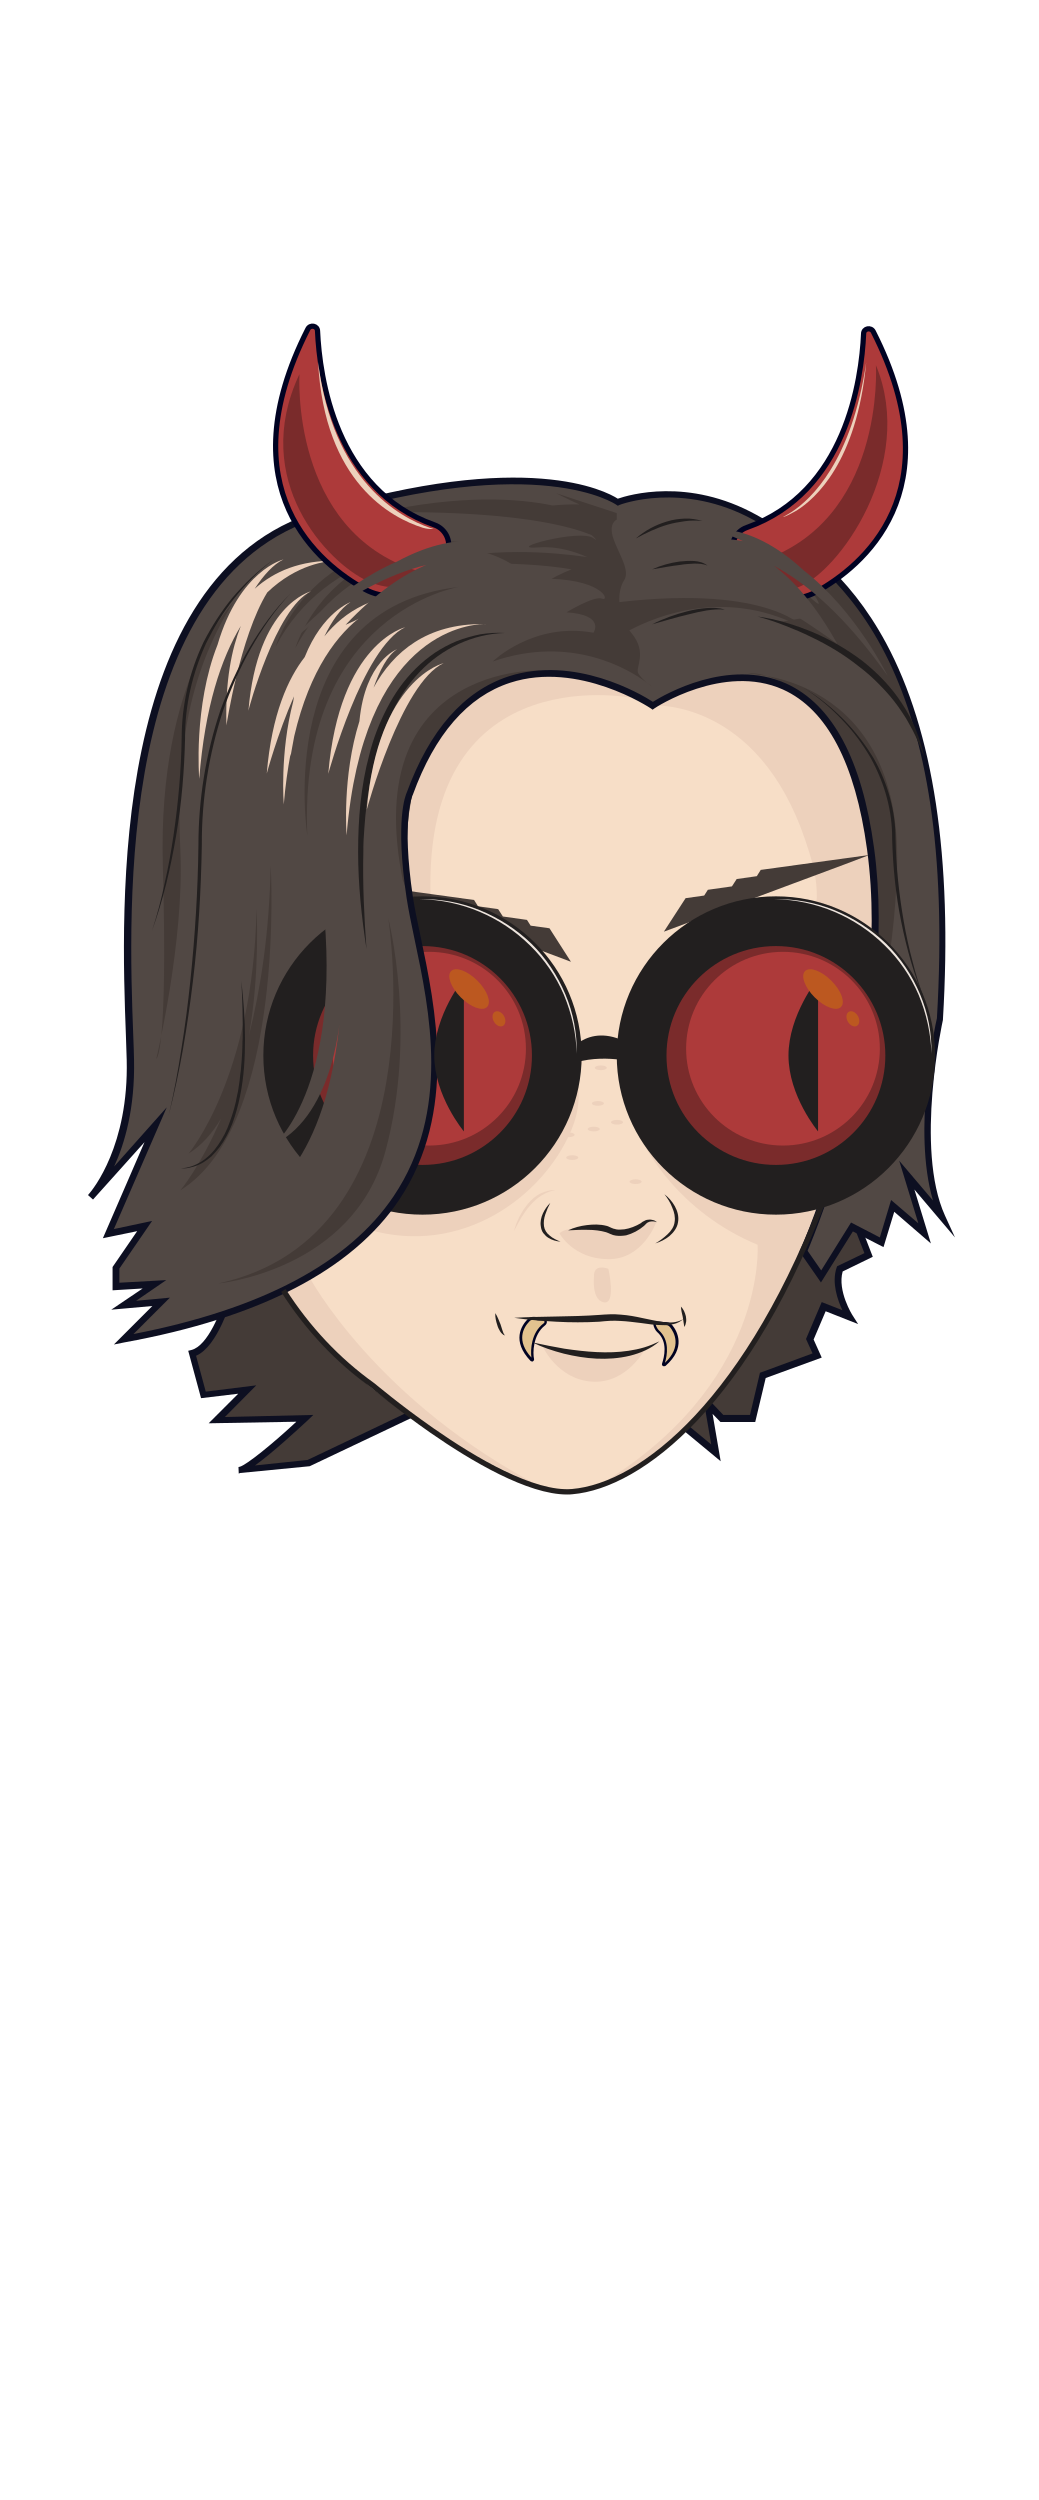
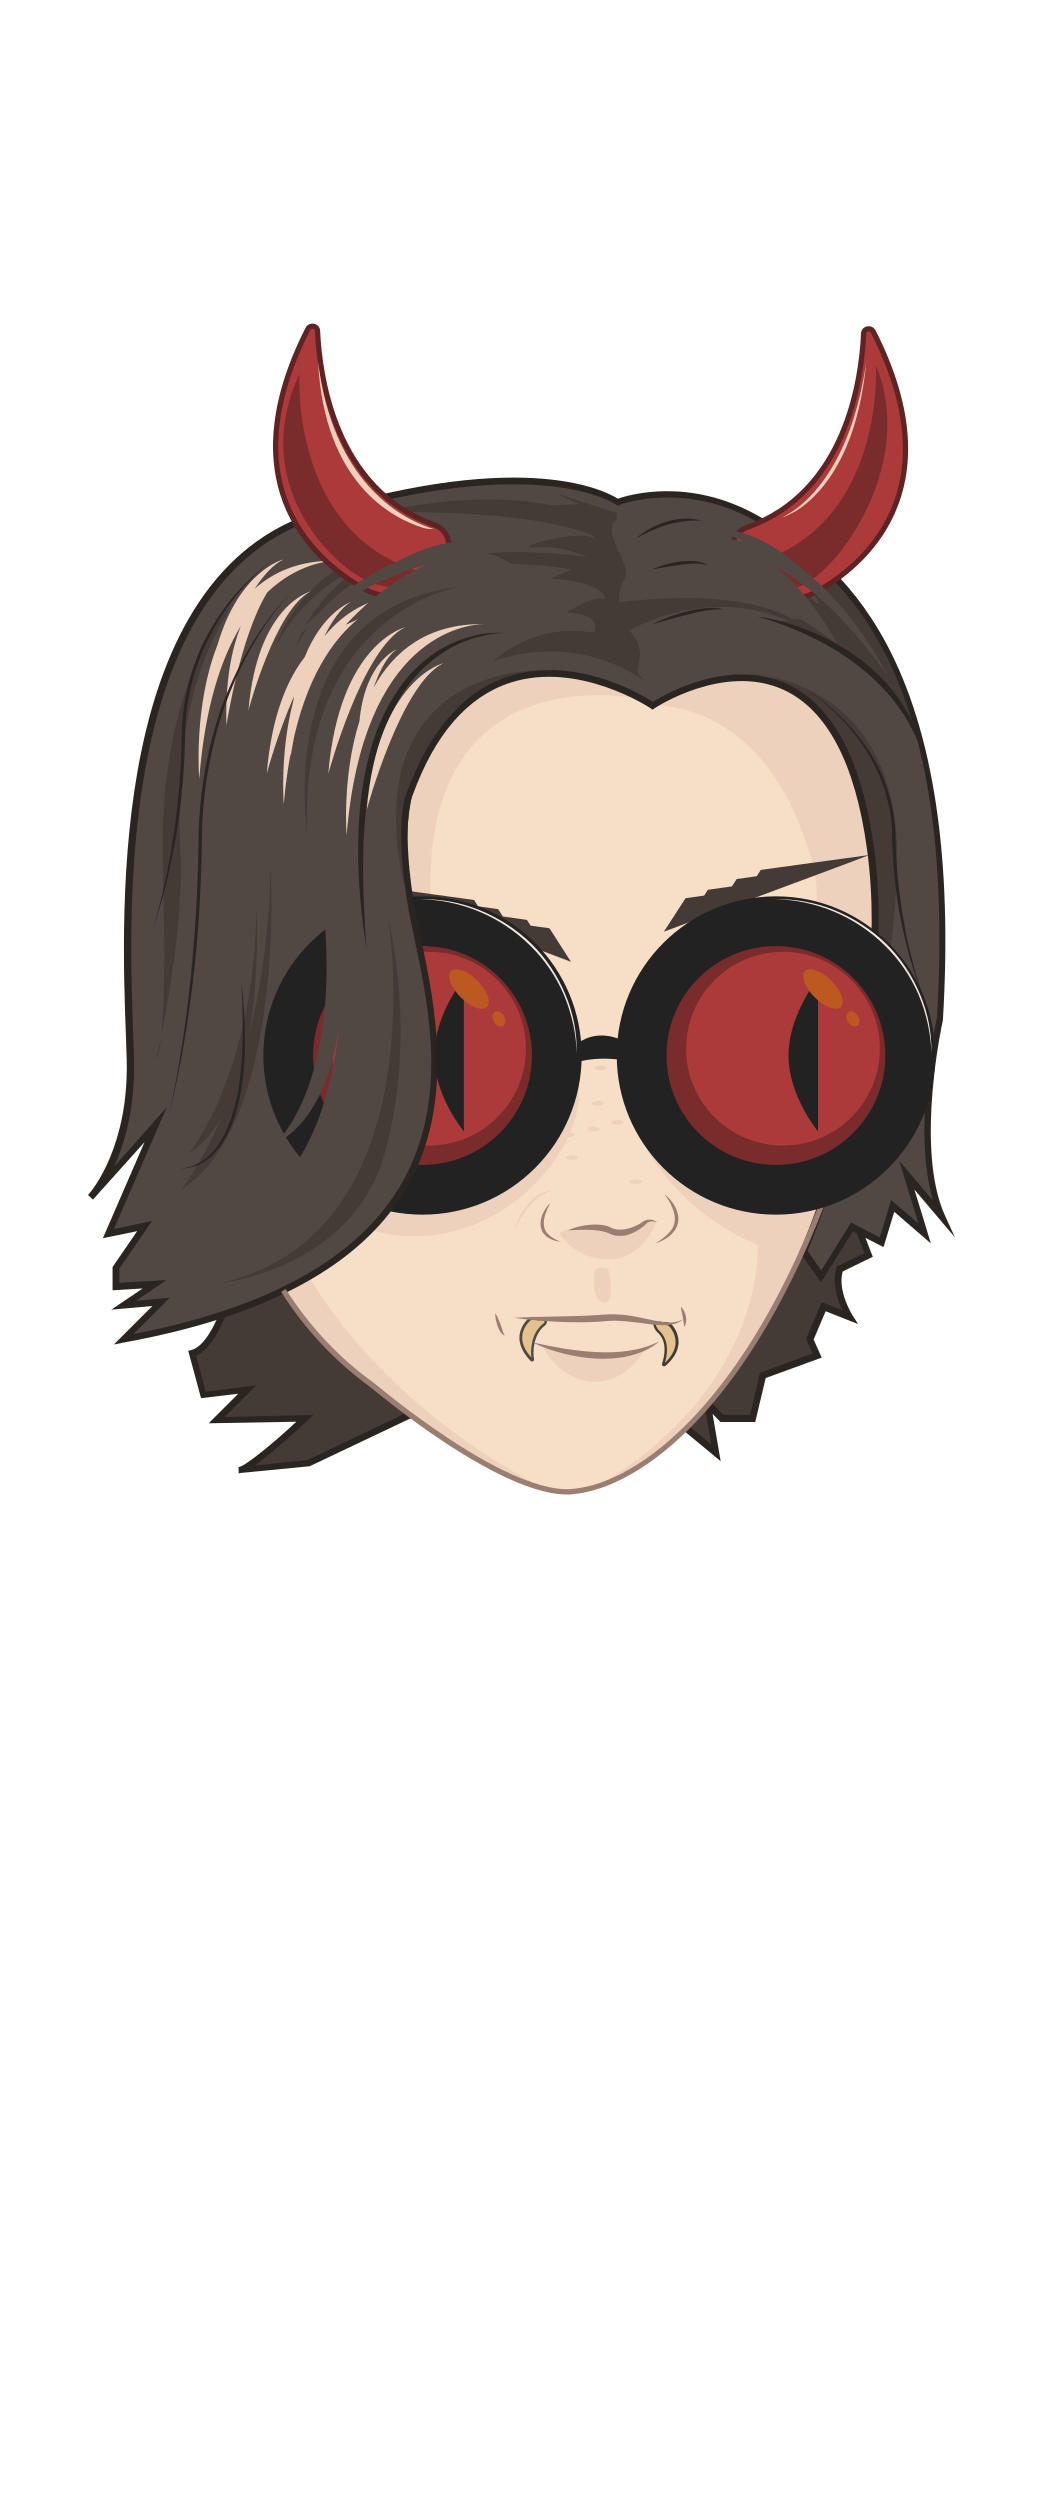
<svg xmlns="http://www.w3.org/2000/svg" version="1.1" id="Layer_1" x="0px" y="0px" viewBox="0 0 396.7 955" style="enable-background:new 0 0 396.7 955;" xml:space="preserve">
  <style type="text/css">
	.st0{fill:#443B37;}
- 	.st1{fill:#0D0F21;}
+ 	.st1{fill:#2B2522;}
	.st2{fill:#F7DEC7;}
	.st3{fill:#EDD1BC;}
	.st4{fill:#514844;}
- 	.st5{fill:#221F1F;}
+ 	.st5{fill:#222222;}
	.st6{fill:#7A2B2B;}
	.st7{fill:#E2C28F;}
- 	.st8{fill:#000222;}
+ 	.st8{fill:#9B7E72;}
	.st9{fill:#AD3A3A;}
- 	.st10{fill:#AD3A3A;stroke:#000222;stroke-width:2;stroke-miterlimit:10;}
+ 	.st10{fill:#AD3A3A;stroke:#5E2323;stroke-width:2;stroke-miterlimit:10;}
	.st11{fill:#EEE5DE;}
	.st12{fill:#BC5820;}
</style>
  <path class="st0" d="M87.3,495.3c0,0-5.3,19.5-13.9,21.6l4.3,15.9l16.7-2.1l-11.7,11.8l33.7-0.6c0,0-21.3,20-25.3,19.8l26.7-2.6  l46.1-22l-33-92.3L87.3,495.3z" />
  <path class="st1" d="M91.2,562.9l-0.1-2.5l0.5-0.1c2.6-0.7,12.6-8.8,21.6-17.2l-33.5,0.6L91,532.4l-14.2,1.7L71.9,516l1.2-0.3  c6.4-1.6,11.4-15.1,13-20.5l45.7-52.2l33.9,94.6l-47.4,22.5l-26.7,2.6C91.4,562.9,91.3,562.9,91.2,562.9z M119.7,540.5l-2.4,2.3  c-3.7,3.4-13.2,12.2-19.9,17l20.1-2.1l44.9-21.4l-32.2-90l-41.7,49.3v0.2c-0.2,0.8-5.2,18.5-13.6,22.1l3.7,13.7l19.3-2.4l-12,12.1  L119.7,540.5z" />
  <path class="st0" d="M320.8,484.7l10.9-5.3l-7.1-18.4l-33.8,20.4l-38.9,55.7l21.6,17.9l-3.3-18.9l5.5,5.8h11.8l3.9-16.5l20.7-7.6  l-2.8-6.2l5.3-12.5l9.9,3.9C324.6,503,318,492.8,320.8,484.7z" />
  <path class="st1" d="M275.3,558.2l-25.1-20.8l39.8-56.9l35.3-21.3l8.1,20.9l-11.5,5.6c-2.1,7.4,3.7,16.7,3.8,16.8l2.1,3.3l-12.4-4.9  l-4.6,10.8l3.1,6.9l-21.4,7.8l-4,16.8h-13.3l-3-3.1L275.3,558.2z M253.6,536.8l18.1,15l-3.4-19.7l8,8.4h10.2l3.8-16.1l20.1-7.4  l-2.5-5.5l6-14.1l7.9,3.1c-1.8-3.8-4.2-10.5-2.2-16.3l0.2-0.5l10.4-5l-6.2-15.9l-32.2,19.5L253.6,536.8z" />
  <path class="st2" d="M81.5,400.1c0,0-1.1,84.6,61.1,129.1c0,0,9.6,8.2,22.6,17.3c16.7,11.6,39,24.6,53.6,23.4  c26.1-2.2,67.5-33.5,98-116.8l26.1-109.2l-12-75.9l-86.4-34L126,246.3L81.5,400.1z" />
  <path class="st3" d="M118.1,487.7c0,0,25.4,47.9,90.1,81.1c0,0-82.1-33.3-101.1-81.1L118.1,487.7L118.1,487.7z" />
  <path class="st3" d="M246.5,437.9c0,0,12.2,24.9,42.9,37.6c0,0,3.9,53.8-61.8,92.6c0,0,52.3-10.1,91.7-124.7l24.3-95.7l-23-85.4  l-47.2-14.6l-24.1,21.8c0,0,40.1-2.8,58.4,51.7C316.7,347.7,318,364.2,246.5,437.9z" />
  <path class="st3" d="M241.4,266.6c-16.4-8.2-13.9-30.3-13.9-30.3L159,247.2l-21.6,66.1l-26.8,175.5c18.7-9.4,17.7-12.8,30.2-19.1  c35.3,10.3,66.5-12.2,77.4-37.9c13.1-30.9-21.3-52.2-52.3-65.2l-0.8-14C155.9,249.5,241.4,266.6,241.4,266.6z" />
  <polygon class="st0" points="290.6,332.3 289.1,334.7 281.4,335.8 279.6,338.6 270.4,339.9 269,342.1 261.9,343.1 253.6,355.9   262.2,352.7 273.1,348.6 282.4,345.2 303.3,337.4 311.9,334.2 322.9,330.1 332.1,326.6 " />
  <path class="st4" d="M249.4,269.6c0,0-64.7-43.7-92.9,33.6c0,0-4.6,8.6,0,39.5C162.6,383.3,204,483,47.3,511.6l14.3-14.3l-14.3,1.3  l11.8-8l-14.7,0.8v-7.1l10.9-16l-13.9,2.9l18.1-41.6l-24.8,27.7c0,0,16-16.8,15.1-52.5s-13-182.8,72.3-208.4s113.9-4.6,113.9-4.6  s24.4-9.7,52.5,5.9s79,50,70.6,191.6c0,0-11.2,49.2,0.9,75.6l-13.6-16l6.8,22.3L341,460.7l-4.2,13.9l-11.3-5.9l-11.8,18.9l-6.7-9.7  c0,0,35.7-79.8,25.6-153.8C318.8,223.1,249.4,269.6,249.4,269.6z" />
  <polygon class="st0" points="181.1,343.8 182.6,346.2 190.3,347.3 192.1,350.1 201.3,351.4 202.7,353.6 209.9,354.6 218.1,367.4   209.6,364.2 198.6,360.1 189.4,356.7 168.4,348.8 159.9,345.7 148.9,341.6 139.7,338.1 " />
  <circle class="st5" cx="161.4" cy="403.2" r="60.8" />
  <circle class="st6" cx="161.4" cy="403.2" r="41.8" />
  <path class="st7" d="M256.3,506.5c1.8,2.3,5.2,8.2-2.5,14.9c-0.2,0.2-0.6,0-0.5-0.3c0.9-2.5,2.5-8.7-2-12.7  c-0.5-0.5-1.6-2.4-1.1-2.9c0.5-0.4,2.3,0,3.1,0C254.7,505.5,255.6,505.6,256.3,506.5z" />
-   <path class="st8" d="M253.6,521.9c-0.2,0-0.3,0-0.4-0.1c-0.3-0.2-0.4-0.6-0.3-0.9c0.8-2.4,2.4-8.4-1.9-12.1  c-0.5-0.4-1.4-1.9-1.4-2.9c0-0.4,0.2-0.7,0.3-0.8c0.5-0.4,1.5-0.3,2.5-0.2c0.4,0,0.7,0.1,1,0.1c1.4,0,2.5,0.1,3.4,1.2l0,0  c1.9,2.3,5.4,8.6-2.6,15.6C254,521.9,253.8,521.9,253.6,521.9z M251,505.8c-0.2,0-0.4,0-0.5,0.1c-0.1,0.3,0.6,1.7,1.1,2.2  c4.3,3.8,3.3,9.5,2.4,12.5c6.6-6.2,3.6-11.6,1.9-13.7c-0.6-0.7-1.2-0.8-2.6-0.8c-0.3,0-0.7,0-1.1-0.1  C251.9,505.8,251.4,505.8,251,505.8z" />
+   <path class="st0" d="M253.6,521.9c-0.2,0-0.3,0-0.4-0.1c-0.3-0.2-0.4-0.6-0.3-0.9c0.8-2.4,2.4-8.4-1.9-12.1  c-0.5-0.4-1.4-1.9-1.4-2.9c0-0.4,0.2-0.7,0.3-0.8c0.5-0.4,1.5-0.3,2.5-0.2c0.4,0,0.7,0.1,1,0.1c1.4,0,2.5,0.1,3.4,1.2l0,0  c1.9,2.3,5.4,8.6-2.6,15.6C254,521.9,253.8,521.9,253.6,521.9z M251,505.8c-0.2,0-0.4,0-0.5,0.1c-0.1,0.3,0.6,1.7,1.1,2.2  c4.3,3.8,3.3,9.5,2.4,12.5c6.6-6.2,3.6-11.6,1.9-13.7c-0.6-0.7-1.2-0.8-2.6-0.8c-0.3,0-0.7,0-1.1-0.1  C251.9,505.8,251.4,505.8,251,505.8z" />
  <path class="st7" d="M201.8,504.5c-2,2.1-5.8,7.7,1.3,15.1c0.2,0.2,0.6,0,0.5-0.3c-0.7-2.5-0.4-9.7,4.4-13.3  c0.6-0.4,0.7-1.3,0.2-1.8s-2.4-0.1-3.3-0.4C203.8,503.4,202.6,503.7,201.8,504.5z" />
-   <path class="st8" d="M203.3,520.1c-0.2,0-0.4-0.1-0.6-0.2c-7.4-7.7-3.4-13.6-1.3-15.8l0,0c0.9-1,2.3-1.3,3.6-0.9  c0.3,0.1,0.8,0.1,1.3,0.1c0.9,0,1.7,0,2.1,0.4c0.3,0.3,0.5,0.8,0.5,1.3s-0.3,1-0.7,1.3c-4.7,3.6-4.7,10.7-4.2,12.8  c0.1,0.4-0.1,0.7-0.4,0.9C203.6,520.1,203.4,520.1,203.3,520.1z M202.2,504.8c-2.3,2.4-5.1,7.3,0.8,13.8c-0.4-2.9-0.1-9.6,4.7-13.1  c0.2-0.1,0.3-0.3,0.3-0.5s-0.1-0.4-0.2-0.5c-0.2-0.1-0.9-0.1-1.4-0.1c-0.6,0-1.2,0-1.7-0.2C203.8,503.9,202.8,504.1,202.2,504.8  L202.2,504.8z" />
+   <path class="st4" d="M203.3,520.1c-0.2,0-0.4-0.1-0.6-0.2c-7.4-7.7-3.4-13.6-1.3-15.8l0,0c0.9-1,2.3-1.3,3.6-0.9  c0.3,0.1,0.8,0.1,1.3,0.1c0.9,0,1.7,0,2.1,0.4c0.3,0.3,0.5,0.8,0.5,1.3s-0.3,1-0.7,1.3c-4.7,3.6-4.7,10.7-4.2,12.8  c0.1,0.4-0.1,0.7-0.4,0.9C203.6,520.1,203.4,520.1,203.3,520.1z M202.2,504.8c-2.3,2.4-5.1,7.3,0.8,13.8c-0.4-2.9-0.1-9.6,4.7-13.1  c0.2-0.1,0.3-0.3,0.3-0.5s-0.1-0.4-0.2-0.5c-0.2-0.1-0.9-0.1-1.4-0.1c-0.6,0-1.2,0-1.7-0.2C203.8,503.9,202.8,504.1,202.2,504.8  L202.2,504.8z" />
  <path class="st0" d="M285.7,257.4c0,0,58.7,0.4,57,73.5S307.8,476,307.8,476s28.7-74.7,26.2-140.2S294.3,255.4,285.7,257.4z" />
  <path class="st3" d="M207.1,514c0,0,5.8,13.1,19.3,13.8c13.4,0.7,20.2-12.8,20.2-12.8S234.1,521.3,207.1,514z" />
  <path class="st3" d="M213.7,471.1c0,0,5.2,9.8,18.6,9.9c13.4,0.2,18.4-14.2,18.4-14.2s-3.1-2.4-8.6,2.6c-2,1.8-6.2,0.4-10.7,0.2  C227.4,469.4,217.2,468,213.7,471.1z" />
  <path class="st0" d="M206.5,257.2c-70.6,10.5-47.5,98.7-47.5,98.7c-32.3-102.3,47.1-99.8,47.1-99.8L206.5,257.2z" />
-   <path class="st5" d="M210.2,459.5c-0.8,1.5-1.4,2.9-1.9,4.4s-0.7,3-0.5,4.5c0.2,1.4,1,2.7,2.2,3.6c1.1,1,2.6,1.7,4.1,2.3  c-1.6-0.1-3.3-0.6-4.7-1.5c-0.7-0.4-1.3-1.1-1.9-1.8c-0.5-0.7-0.8-1.6-0.9-2.5c-0.3-1.7,0.1-3.5,0.8-5  C208.1,462,209,460.7,210.2,459.5z" />
-   <path class="st5" d="M253.8,456.2c1.6,1.2,3,2.8,4,4.6c1,1.8,1.6,4,1.2,6.1c-0.3,2.2-1.8,4-3.3,5.3c-1.6,1.3-3.5,2.2-5.4,2.8  c1.8-1,3.3-2.2,4.7-3.5s2.5-2.9,2.7-4.7c0.3-1.8-0.1-3.7-0.9-5.5C256.1,459.4,255,457.7,253.8,456.2z" />
-   <path class="st5" d="M217,470c2.3-1.1,4.7-1.7,7.1-2c2.5-0.3,5-0.4,7.7,0.3c0.3,0.1,0.7,0.2,1,0.4l0.9,0.4c0.3,0.1,0.5,0.2,0.8,0.3  c0.3,0,0.5,0.1,0.8,0.2c1,0.2,2.1,0.1,3.2,0c2.1-0.3,4.4-1.2,6.4-2.4l-0.1,0.1c0.4-0.5,0.9-0.7,1.5-1c0.5-0.3,1.1-0.4,1.6-0.4  c0.6-0.1,1.1,0.1,1.7,0.2c0.5,0.1,1,0.5,1.4,0.8c-1-0.4-2-0.4-2.9-0.2c-0.4,0.2-0.8,0.3-1.1,0.6c-0.3,0.3-0.7,0.7-0.9,0.9l0,0  l-0.1,0.1c-2,1.7-4.3,2.9-6.8,3.6c-1.3,0.2-2.7,0.3-4,0.1c-0.7-0.1-1.4-0.3-2-0.6l-0.9-0.4c-0.3-0.1-0.5-0.2-0.8-0.3  c-2.1-0.6-4.5-0.9-6.9-0.9C222,469.7,219.6,469.9,217,470z" />
+   <path class="st8" d="M210.2,459.5c-0.8,1.5-1.4,2.9-1.9,4.4s-0.7,3-0.5,4.5c0.2,1.4,1,2.7,2.2,3.6c1.1,1,2.6,1.7,4.1,2.3  c-1.6-0.1-3.3-0.6-4.7-1.5c-0.7-0.4-1.3-1.1-1.9-1.8c-0.5-0.7-0.8-1.6-0.9-2.5c-0.3-1.7,0.1-3.5,0.8-5  C208.1,462,209,460.7,210.2,459.5z" />
+   <path class="st8" d="M253.8,456.2c1.6,1.2,3,2.8,4,4.6c1,1.8,1.6,4,1.2,6.1c-0.3,2.2-1.8,4-3.3,5.3c-1.6,1.3-3.5,2.2-5.4,2.8  c1.8-1,3.3-2.2,4.7-3.5s2.5-2.9,2.7-4.7c0.3-1.8-0.1-3.7-0.9-5.5C256.1,459.4,255,457.7,253.8,456.2z" />
+   <path class="st8" d="M217,470c2.3-1.1,4.7-1.7,7.1-2c2.5-0.3,5-0.4,7.7,0.3c0.3,0.1,0.7,0.2,1,0.4l0.9,0.4c0.3,0.1,0.5,0.2,0.8,0.3  c0.3,0,0.5,0.1,0.8,0.2c1,0.2,2.1,0.1,3.2,0c2.1-0.3,4.4-1.2,6.4-2.4l-0.1,0.1c0.4-0.5,0.9-0.7,1.5-1c0.5-0.3,1.1-0.4,1.6-0.4  c0.6-0.1,1.1,0.1,1.7,0.2c0.5,0.1,1,0.5,1.4,0.8c-1-0.4-2-0.4-2.9-0.2c-0.4,0.2-0.8,0.3-1.1,0.6c-0.3,0.3-0.7,0.7-0.9,0.9l0,0  l-0.1,0.1c-2,1.7-4.3,2.9-6.8,3.6c-1.3,0.2-2.7,0.3-4,0.1c-0.7-0.1-1.4-0.3-2-0.6l-0.9-0.4c-0.3-0.1-0.5-0.2-0.8-0.3  c-2.1-0.6-4.5-0.9-6.9-0.9C222,469.7,219.6,469.9,217,470z" />
  <g>
    <path class="st3" d="M128.3,214.2c0.3,0,0.6,0,0.9,0C129.2,214.2,128.9,214.2,128.3,214.2z" />
    <path class="st3" d="M128.3,214.2c-13.5-0.2-23.5,4-31,10.7c3.4-5.2,7.1-9.3,11-11.2c0,0-16.8,4-25.2,32.6c-9.3,23.5-7,51.2-7,51.2   c2.2-27.6,8.4-46,15.9-58.4c-3.5,8.8-6,21-5.5,38c0,0,5.1-33.7,15.6-50.8C113.5,215.4,125,214.3,128.3,214.2z" />
  </g>
-   <path class="st5" d="M196.4,503.4c5.4-0.3,10.9-0.4,16.3-0.5c5.4-0.1,10.8-0.2,16.2-0.6c2.6-0.2,5.5-0.4,8.3-0.1  c2.8,0.2,5.5,0.7,8.2,1.3c2.7,0.5,5.3,1.2,7.9,1.5c2.6,0.4,5.3,0.3,7.7-1.1c-1,0.9-2.3,1.6-3.7,1.9c-1.4,0.3-2.8,0.5-4.2,0.4  c-2.8,0-5.5-0.4-8.2-0.8c-2.7-0.3-5.3-0.7-8-0.8c-2.7-0.2-5.2,0-8,0.3c-5.5,0.3-10.9,0.3-16.3,0  C207.2,504.6,201.8,504.2,196.4,503.4z" />
-   <path class="st5" d="M260.1,499.1c0.5,0.5,0.9,1.1,1.2,1.7c0.3,0.6,0.5,1.3,0.7,2c0.1,0.7,0.2,1.4,0.1,2.1s-0.3,1.4-0.7,2  c-0.2-1.4-0.4-2.6-0.6-3.9C260.5,501.8,260.2,500.5,260.1,499.1z" />
+   <path class="st8" d="M196.4,503.4c5.4-0.3,10.9-0.4,16.3-0.5c5.4-0.1,10.8-0.2,16.2-0.6c2.6-0.2,5.5-0.4,8.3-0.1  c2.8,0.2,5.5,0.7,8.2,1.3c2.7,0.5,5.3,1.2,7.9,1.5c2.6,0.4,5.3,0.3,7.7-1.1c-1,0.9-2.3,1.6-3.7,1.9c-1.4,0.3-2.8,0.5-4.2,0.4  c-2.8,0-5.5-0.4-8.2-0.8c-2.7-0.3-5.3-0.7-8-0.8c-2.7-0.2-5.2,0-8,0.3c-5.5,0.3-10.9,0.3-16.3,0  C207.2,504.6,201.8,504.2,196.4,503.4z" />
+   <path class="st8" d="M260.1,499.1c0.5,0.5,0.9,1.1,1.2,1.7c0.3,0.6,0.5,1.3,0.7,2c0.1,0.7,0.2,1.4,0.1,2.1s-0.3,1.4-0.7,2  c-0.2-1.4-0.4-2.6-0.6-3.9C260.5,501.8,260.2,500.5,260.1,499.1z" />
  <path class="st0" d="M297.7,237.6c0,0,44.5,15.9,51.3,40.6c0,0-3.8-34.5-41.2-67.9l10.2,16.4c0,0-7.8-13.9-28.6-16.4  c-20.7-2.5-1.8,0-1.8,0s15.1,7.7,22,15.3c1,1.1,1.8,2.2,2.4,3.2c4.6,8.4-12.2-14.3-28.6-11.3l26.9,18L297.7,237.6z" />
  <circle class="st9" cx="163.9" cy="400.6" r="37" />
  <path class="st4" d="M154.1,336.8c0,0,42.3,110-33.3,147.3l-21.8-26c0,0,26.2-11.3,31.1-71.6c0,0-1.7,38.7-25.1,50.5  c0,0,27.9-23.8,17.4-100.3h31.7V336.8z" />
  <g>
    <path class="st1" d="M43.5,513.6l14.7-14.7l-15.7,1.4l12-8.1L43,492.9V484l9.4-13.7L39.3,473l15.9-36.7L36,457.7   c-0.2,0.3-0.4,0.5-0.5,0.5l-1.9-1.7l0.2-0.2c1.8-2,15.4-18.8,14.6-51.4c-0.1-2.5-0.2-5.7-0.3-9.2c-1.8-48.2-6.7-176.3,73.5-200.4   c79.5-23.9,109.9-7.7,114.4-4.8c4.1-1.4,26.8-8.3,53,6.2c16.3,9,34.9,21.9,49.5,49c18.1,33.7,25.4,82,21.7,143.7v0.2   c-0.1,0.5-10.9,49.1,0.8,74.8l3.8,8.3l-15.5-18.3l6.3,20.6l-14-12.1l-4.1,13.5l-11.7-6l-12.2,19.5l-8.2-11.8l0.3-0.6   c0.4-0.8,35.5-80.4,25.5-153.1c-4.5-32.9-15.3-53.4-32.1-61c-22.7-10.2-48.9,7-49.1,7.2l-0.7,0.5l-0.7-0.5   c-0.3-0.2-27.6-18.3-53.7-9.8c-16.3,5.3-28.8,19.7-37.2,42.8l-0.1,0.2c0,0.1-4.3,8.9,0.1,38.7c0.7,4.5,1.8,9.8,3,15.4   c5.6,26.7,14.2,66.9-8.2,100.4c-17.9,26.8-53.3,45.1-105,54.5L43.5,513.6z M64.9,495.7L51,509.6c48.9-9.5,82.3-27.2,99.4-52.7   c21.8-32.5,13.8-70.6,7.9-98.4c-1.2-5.7-2.3-11-3-15.6c-4.4-29.6-0.4-39.1,0.1-40.2c8.7-23.8,21.8-38.7,38.8-44.3   c25.3-8.2,50.6,6.7,55.2,9.7c4.5-2.8,28.8-16.9,50.9-7c17.7,8,29,29.1,33.6,62.9c9.5,69.9-22.1,146-25.4,153.8l5.2,7.5l11.4-18.3   l11,5.7l4.3-14.3l10.4,8.9l-7.3-23.9l12.9,15.2c-7.9-26.8,0.8-66.7,1.5-69.6c7.7-130.2-33.3-170.1-69.9-190.3   c-27.3-15.1-51.2-5.9-51.4-5.8l-0.6,0.3l-0.6-0.4c-0.3-0.2-29.3-20.3-112.8,4.8c-78.3,23.5-73.5,150.2-71.7,197.9   c0.1,3.6,0.3,6.7,0.3,9.3c0.4,18.6-3.6,32.1-7.6,40.8L63.7,423l-20.2,46.5l14.6-3.1l-12.5,18.2v5.4l17.9-1L52,496.9L64.9,495.7z" />
  </g>
-   <path class="st5" d="M189.2,501.6c0.9,1.4,1.4,2.9,2,4.3l0.7,2.2c0.3,0.7,0.4,1.5,1,2c-0.4,0-0.8-0.3-1.1-0.6  c-0.3-0.3-0.6-0.6-0.8-1c-0.4-0.7-0.8-1.4-1-2.2C189.5,504.8,189.1,503.2,189.2,501.6z" />
-   <path class="st5" d="M203.4,512.8c4.1,0.9,8.2,1.7,12.2,2.4c4.1,0.6,8.2,1.1,12.3,1.3s8.2,0.1,12.2-0.5c2-0.3,4-0.7,6-1.3  s3.9-1.4,5.8-2.3c-1.6,1.4-3.4,2.5-5.3,3.4c-1.9,0.9-4,1.6-6,2.1c-4.2,1-8.5,1.3-12.7,1.1s-8.4-0.9-12.5-1.9  C211.2,516,207.2,514.7,203.4,512.8z" />
-   <path class="st5" d="M192.9,241.8c-12.4,0.3-24.3,6.1-32.6,14.9c-4.2,4.4-7.6,9.5-10.3,15s-4.9,11.2-6.4,17.2  c-0.2,0.7-0.4,1.5-0.6,2.2l-0.5,2.2c-0.3,1.5-0.7,3-1,4.5l-0.7,4.6l-0.4,2.3l-0.3,2.3c-0.4,3.1-0.7,6.1-0.9,9.2l-0.3,4.6  c-0.1,1.5-0.1,3.1-0.1,4.6c-0.3,12.3,0.3,24.7,1.2,37.1c-1.9-12.3-3.2-24.7-3.2-37.1s1-25,4.3-37.2c1.5-6.1,3.8-12,6.7-17.6  s6.5-10.8,11.1-15.3c2.2-2.2,4.7-4.2,7.3-6c2.6-1.7,5.4-3.2,8.3-4.4c2.9-1.1,6-2,9-2.6C186.7,241.8,189.8,241.6,192.9,241.8z" />
-   <path class="st5" d="M111,226.7c-6,6.3-10.9,13.5-15.2,21.1c-4.3,7.6-7.7,15.5-10.6,23.7c-5.4,16.5-8.2,33.8-8.1,51.2  c-0.3,17.4-1.3,34.8-3.4,52.1c-2.1,17.3-4.9,34.5-9.3,51.4c2-8.5,3.6-17,4.9-25.6c1.4-8.6,2.5-17.2,3.4-25.8  c1.8-17.3,2.9-34.7,3.1-52c0-17.4,2.8-34.9,8.4-51.5c3-8.2,6.6-16.2,11-23.7C99.7,240,104.8,232.8,111,226.7z" />
-   <path class="st5" d="M242.9,205.7c3.4-3,7.5-5.2,11.9-6.5c2.2-0.7,4.5-1,6.8-1.1s4.6,0.3,6.7,0.9c-2.3-0.2-4.5-0.2-6.7,0.1  s-4.4,0.7-6.5,1.3s-4.2,1.4-6.2,2.3C246.9,203.6,244.9,204.6,242.9,205.7z" />
-   <path class="st5" d="M249.1,238.5c4.3-2.2,8.8-3.8,13.5-5c2.3-0.6,4.7-1,7.1-1.2s4.9-0.2,7.2,0.6c-2.4-0.3-4.7,0-7,0.3  c-2.3,0.4-4.6,0.9-6.9,1.5C258.3,235.8,253.7,237.2,249.1,238.5z" />
-   <path class="st5" d="M289.4,235.5c7.2,1,14.3,3.2,21.1,6c6.8,2.9,13.2,6.6,19.1,11.1c5.8,4.6,11,10,15,16.2  c4.1,6.1,6.9,13.1,8.4,20.3c-1.3-3.4-2.6-6.8-4.3-10c-0.8-1.6-1.8-3.2-2.6-4.7c-1-1.5-1.9-3-3-4.5c-2.1-2.9-4.4-5.6-7-8.2  c-2.5-2.6-5.2-5-8-7.1c-5.6-4.5-11.8-8.2-18.3-11.3c-3.2-1.6-6.6-3-9.9-4.3C296.4,237.6,292.9,236.5,289.4,235.5z" />
+   <path class="st8" d="M189.2,501.6c0.9,1.4,1.4,2.9,2,4.3l0.7,2.2c0.3,0.7,0.4,1.5,1,2c-0.4,0-0.8-0.3-1.1-0.6  c-0.3-0.3-0.6-0.6-0.8-1c-0.4-0.7-0.8-1.4-1-2.2C189.5,504.8,189.1,503.2,189.2,501.6z" />
+   <path class="st8" d="M203.4,512.8c4.1,0.9,8.2,1.7,12.2,2.4c4.1,0.6,8.2,1.1,12.3,1.3s8.2,0.1,12.2-0.5c2-0.3,4-0.7,6-1.3  s3.9-1.4,5.8-2.3c-1.6,1.4-3.4,2.5-5.3,3.4c-1.9,0.9-4,1.6-6,2.1c-4.2,1-8.5,1.3-12.7,1.1s-8.4-0.9-12.5-1.9  C211.2,516,207.2,514.7,203.4,512.8z" />
+   <path class="st1" d="M192.9,241.8c-12.4,0.3-24.3,6.1-32.6,14.9c-4.2,4.4-7.6,9.5-10.3,15s-4.9,11.2-6.4,17.2  c-0.2,0.7-0.4,1.5-0.6,2.2l-0.5,2.2c-0.3,1.5-0.7,3-1,4.5l-0.7,4.6l-0.4,2.3l-0.3,2.3c-0.4,3.1-0.7,6.1-0.9,9.2l-0.3,4.6  c-0.1,1.5-0.1,3.1-0.1,4.6c-0.3,12.3,0.3,24.7,1.2,37.1c-1.9-12.3-3.2-24.7-3.2-37.1s1-25,4.3-37.2c1.5-6.1,3.8-12,6.7-17.6  s6.5-10.8,11.1-15.3c2.2-2.2,4.7-4.2,7.3-6c2.6-1.7,5.4-3.2,8.3-4.4c2.9-1.1,6-2,9-2.6C186.7,241.8,189.8,241.6,192.9,241.8z" />
+   <path class="st1" d="M111,226.7c-6,6.3-10.9,13.5-15.2,21.1c-4.3,7.6-7.7,15.5-10.6,23.7c-5.4,16.5-8.2,33.8-8.1,51.2  c-0.3,17.4-1.3,34.8-3.4,52.1c-2.1,17.3-4.9,34.5-9.3,51.4c2-8.5,3.6-17,4.9-25.6c1.4-8.6,2.5-17.2,3.4-25.8  c1.8-17.3,2.9-34.7,3.1-52c0-17.4,2.8-34.9,8.4-51.5c3-8.2,6.6-16.2,11-23.7C99.7,240,104.8,232.8,111,226.7z" />
+   <path class="st1" d="M242.9,205.7c3.4-3,7.5-5.2,11.9-6.5c2.2-0.7,4.5-1,6.8-1.1s4.6,0.3,6.7,0.9c-2.3-0.2-4.5-0.2-6.7,0.1  s-4.4,0.7-6.5,1.3s-4.2,1.4-6.2,2.3C246.9,203.6,244.9,204.6,242.9,205.7z" />
+   <path class="st1" d="M249.1,238.5c4.3-2.2,8.8-3.8,13.5-5c2.3-0.6,4.7-1,7.1-1.2s4.9-0.2,7.2,0.6c-2.4-0.3-4.7,0-7,0.3  c-2.3,0.4-4.6,0.9-6.9,1.5C258.3,235.8,253.7,237.2,249.1,238.5z" />
+   <path class="st1" d="M289.4,235.5c7.2,1,14.3,3.2,21.1,6c6.8,2.9,13.2,6.6,19.1,11.1c5.8,4.6,11,10,15,16.2  c4.1,6.1,6.9,13.1,8.4,20.3c-1.3-3.4-2.6-6.8-4.3-10c-0.8-1.6-1.8-3.2-2.6-4.7c-1-1.5-1.9-3-3-4.5c-2.1-2.9-4.4-5.6-7-8.2  c-2.5-2.6-5.2-5-8-7.1c-5.6-4.5-11.8-8.2-18.3-11.3c-3.2-1.6-6.6-3-9.9-4.3C296.4,237.6,292.9,236.5,289.4,235.5z" />
  <g>
-     <path class="st5" d="M216.6,570.9c-15,0-36.5-12.7-52.2-23.6c-12.9-9-22.6-17.2-22.7-17.3c-13.4-9.6-25-21.9-34.3-36.5l1.7-1.1   c9.2,14.4,20.6,26.5,33.9,36c0.2,0.1,9.8,8.3,22.6,17.2c16.2,11.3,38.5,24.4,52.9,23.2c26-2.2,67-34,97.2-116.2l1.9,0.7   c-30.5,83-72.3,115.2-98.9,117.5C218,570.9,217.3,570.9,216.6,570.9z" />
+     <path class="st8" d="M216.6,570.9c-15,0-36.5-12.7-52.2-23.6c-12.9-9-22.6-17.2-22.7-17.3c-13.4-9.6-25-21.9-34.3-36.5l1.7-1.1   c9.2,14.4,20.6,26.5,33.9,36c0.2,0.1,9.8,8.3,22.6,17.2c16.2,11.3,38.5,24.4,52.9,23.2c26-2.2,67-34,97.2-116.2l1.9,0.7   c-30.5,83-72.3,115.2-98.9,117.5C218,570.9,217.3,570.9,216.6,570.9z" />
  </g>
  <circle class="st5" cx="296.4" cy="403.2" r="60.8" />
  <circle class="st6" cx="296.4" cy="403.2" r="41.8" />
  <circle class="st9" cx="299.1" cy="400.6" r="37" />
  <path class="st0" d="M103.4,330.6c-0.5,25.9-3.9,47.4-8.3,64.9c4.3-24.2,2.9-48.3,2.9-48.3c-1.3,64.5-26,93.5-26,93.5  c5.1-3.2,9.1-7.8,12.5-13.5c-8,18.6-15.6,27.5-15.6,27.5C109.4,429.5,103.4,330.6,103.4,330.6z" />
  <path class="st5" d="M312.5,373.7v58.5c0,0-11.3-13.5-11.3-29S312.5,373.7,312.5,373.7z" />
  <path class="st5" d="M177.2,373.7v58.5c0,0-11.3-13.5-11.3-29S177.2,373.7,177.2,373.7z" />
  <path class="st3" d="M226.9,487.8c0,0-1,8.8,3.8,9.7c4.8,0.8,1.7-12.8,1.7-12.8S226.6,482.3,226.9,487.8z" />
  <path class="st5" d="M217.2,402c0,0,8.7-13.2,25.6-1.8l-0.4,5.6c0,0-15.3-4.1-26.7,1.8L217.2,402z" />
  <ellipse class="st3" cx="218.6" cy="442.2" rx="2.3" ry="0.9" />
  <ellipse class="st3" cx="193.6" cy="458.2" rx="2.3" ry="0.9" />
  <ellipse class="st3" cx="242.8" cy="451.4" rx="2.3" ry="0.9" />
  <ellipse class="st3" cx="226.8" cy="431.3" rx="2.3" ry="0.9" />
  <ellipse class="st3" cx="217.2" cy="433.5" rx="2.3" ry="0.9" />
  <ellipse class="st3" cx="228.4" cy="421.5" rx="2.3" ry="0.9" />
  <ellipse class="st3" cx="235.7" cy="428.7" rx="2.3" ry="0.9" />
  <ellipse class="st3" cx="229.5" cy="407.9" rx="2.3" ry="0.9" />
  <path class="st0" d="M175.4,224.2c0,0-61.6,9.7-58,95C117.4,319.1,103.7,232.3,175.4,224.2z" />
  <path class="st0" d="M179,207.4c0.5,0,0.7,0,0.7,0c-60.9-6.7-74.4,39.6-74.4,39.6c9.8-18.7,25.5-28.7,39.9-33.9  c-25.7,11.2-32.4,34.5-32.4,34.5c22.3-42.5,74.4-39.6,74.4-39.6C184.4,207.7,181.6,207.5,179,207.4z" />
  <path class="st0" d="M89.1,230.1c0,0-28.9,28.3-26.9,100.6s-2.5,73.8-2.5,73.8s10.8-45.2,9.2-79.6C67.3,290.3,70.9,259.1,89.1,230.1  z" />
  <path class="st0" d="M148.3,350.7c0,0,19.6,121.4-65,139.6c0,0,51.5-4.8,63.9-50.4S148.3,350.7,148.3,350.7z" />
  <g>
    <path class="st0" d="M247.2,260.8c1,0.9,1.9,1.5,1.9,1.5S248.5,261.7,247.2,260.8z" />
    <path class="st0" d="M307.8,240.4c0,0-12.9-17.1-71.2-10.4c-0.2-3.5,0.6-6.5,1.8-8.3c2.5-3.8-2.1-10.1-4.1-16s1.3-7.2,1.3-7.2V196   l-23.2-7.6c0,0,4.7,2.4,8.9,4.3c-3.2-0.1-7.1,0.1-10.2,0.4c-13-2.7-34.9-4.3-66.8,2.7c0,0,55.6-2,81.7,8.6c1.8,1.6,2.3,2.4,0.7,1.2   c-4.9-3.8-35.4,4.6-20.7,3.5c6.9-0.5,13.6,1.6,18.3,3.7c-12.5-1.8-38.7-4.3-61.7,2.9c0,0,34.6-2,55.7,1.8c-4.1,1.6-7.6,3.6-7.6,3.6   c20.3,0.8,22.2,8.8,19.3,7.6c-2.9-1.3-13.6,5.2-13.6,5.2c15,1,10.3,7.8,10.3,7.8c-23-4.2-38.5,11-38.5,11   c30.3-10.5,52.5,3.3,58.9,8.1c-1.2-1-2.6-2.4-3.3-3.6c-1.2-2.3,3.7-7.8-2.6-15.4c-0.3-0.3-0.5-0.7-0.8-1   C251.4,235,278.4,224.2,307.8,240.4z" />
  </g>
  <path class="st10" d="M139.4,225.1c-17.3-9.6-52.9-38.1-21.8-99.4c0.9-1.8,3.7-1.3,3.7,0.8c0.8,17.6,6.7,60.6,44.6,74  c4.6,1.6,6.9,6.9,4.6,11.2c-2.1,4-5.3,8.6-10,12.2C154.5,228.4,146.1,228.8,139.4,225.1z" />
  <path class="st3" d="M164.4,201.7c-12-4.1-37.3-18.2-42.9-63.5c2.4,46.3,28.2,59.7,40,63.4c1.4,0.4,2.9,0.6,4.2,0.4  C165.2,201.9,164.8,201.8,164.4,201.7z" />
  <path class="st6" d="M114.4,142.9c0,0-3.7,59.8,44.8,75.1c1.5,0.5,1.9,2.5,0.6,3.4c-3.3,2.3-9.8,4.9-19.5,0.5  C125.3,215,95.2,183.6,114.4,142.9z" />
  <path class="st3" d="M154.8,239.6c0,0-25.2,6-29.4,56C125.4,295.6,138.5,247.3,154.8,239.6z" />
  <path class="st3" d="M169.5,253.3c0,0-25.2,6-29.4,56C140.1,309.3,153.2,260.9,169.5,253.3z" />
  <path class="st3" d="M118.8,225.9c0,0-20.5,4.9-23.9,45.6C94.8,271.4,105.4,232.1,118.8,225.9z" />
  <g>
    <path class="st3" d="M160.8,226.7c0.3,0,0.6,0,0.9,0C161.7,226.7,161.4,226.7,160.8,226.7z" />
    <path class="st3" d="M160.8,226.7c-17.3-0.2-29,6.6-36.9,16.4c2.9-5.9,6.2-10.7,10-13.1c0,0-10.7,3.9-17.5,21   c-6.3,8.1-12.6,21.7-14.5,44.5c0,0,4-14.9,10.4-29.5c-0.1,0.7-0.2,1.3-0.3,2c-5.2,19.8-3.6,39.3-3.6,39.3   c0.6-7.1,1.5-13.5,2.6-19.4c0,0.4,0,0.7,0,1c0,0,0.5-3,1.4-7.7C124.4,229.9,155.1,226.8,160.8,226.7z" />
  </g>
  <g>
    <path class="st3" d="M142.7,262.7c2.3-6.5,5.3-12.4,9-14.7c0,0-12.2,4.4-14.4,27.5c-6.7,21.2-4.9,43.6-4.9,43.6   c6.3-76.5,45.8-80.5,52.3-80.7C163.1,238.2,150.3,248.9,142.7,262.7z" />
    <path class="st3" d="M184.7,238.5c0.3,0,0.6,0,0.9,0C185.7,238.5,185.3,238.4,184.7,238.5z" />
  </g>
-   <path class="st5" d="M69,446.3c5.5-0.2,10.7-3.6,14.3-8.9c1.8-2.6,3.4-5.6,4.5-8.9c1.2-3.2,2.2-6.7,2.8-10.2  c0.1-0.4,0.2-0.9,0.3-1.3l0.2-1.3c0.1-0.9,0.3-1.8,0.4-2.7l0.3-2.7L92,409l0.1-1.4c0.2-1.8,0.3-3.6,0.4-5.5l0.1-2.7  c0-0.9,0-1.8,0.1-2.7c0.1-7.3-0.1-14.7-0.5-22c0.8,7.3,1.4,14.6,1.4,22s-0.4,14.8-1.9,22c-0.7,3.6-1.7,7.1-2.9,10.4  c-1.3,3.3-2.9,6.4-4.9,9.1c-1,1.3-2.1,2.5-3.2,3.6c-1.2,1-2.4,1.9-3.7,2.6c-1.3,0.7-2.6,1.2-4,1.5C71.7,446.3,70.4,446.4,69,446.3z" />
-   <path class="st5" d="M104.6,213.7c-6,4.5-10.9,9.6-15.2,15c-4.3,5.4-7.7,11.1-10.6,16.9c-5.4,11.7-8.2,24.1-8.1,36.4  c-0.3,12.4-1.3,24.8-3.4,37.1c-2.1,12.3-4.9,24.6-9.3,36.6c2-6,3.6-12.1,4.9-18.3c1.4-6.1,2.5-12.3,3.4-18.4  c1.8-12.3,2.9-24.7,3.1-37.1c0-12.4,2.8-24.9,8.4-36.7c3-5.8,6.6-11.5,11-16.9C93.3,223.1,98.4,218,104.6,213.7z" />
-   <path class="st5" d="M306.9,262.7c6,3.8,10.9,8.1,15.2,12.7c4.3,4.5,7.7,9.3,10.6,14.3c5.4,9.9,8.2,20.3,8.1,30.8  c0.3,10.5,1.3,20.9,3.4,31.3s4.9,20.7,9.3,30.9c-2-5.1-3.6-10.2-4.9-15.4c-1.4-5.2-2.5-10.3-3.4-15.5c-1.8-10.4-2.9-20.8-3.1-31.3  c0-10.5-2.8-21-8.4-30.9c-3-4.9-6.6-9.7-11-14.3C318.2,270.7,313.1,266.4,306.9,262.7z" />
+   <path class="st1" d="M69,446.3c5.5-0.2,10.7-3.6,14.3-8.9c1.8-2.6,3.4-5.6,4.5-8.9c1.2-3.2,2.2-6.7,2.8-10.2  c0.1-0.4,0.2-0.9,0.3-1.3l0.2-1.3c0.1-0.9,0.3-1.8,0.4-2.7l0.3-2.7L92,409l0.1-1.4c0.2-1.8,0.3-3.6,0.4-5.5l0.1-2.7  c0-0.9,0-1.8,0.1-2.7c0.1-7.3-0.1-14.7-0.5-22c0.8,7.3,1.4,14.6,1.4,22s-0.4,14.8-1.9,22c-0.7,3.6-1.7,7.1-2.9,10.4  c-1.3,3.3-2.9,6.4-4.9,9.1c-1,1.3-2.1,2.5-3.2,3.6c-1.2,1-2.4,1.9-3.7,2.6c-1.3,0.7-2.6,1.2-4,1.5C71.7,446.3,70.4,446.4,69,446.3z" />
+   <path class="st1" d="M104.6,213.7c-6,4.5-10.9,9.6-15.2,15c-4.3,5.4-7.7,11.1-10.6,16.9c-5.4,11.7-8.2,24.1-8.1,36.4  c-0.3,12.4-1.3,24.8-3.4,37.1c-2.1,12.3-4.9,24.6-9.3,36.6c2-6,3.6-12.1,4.9-18.3c1.4-6.1,2.5-12.3,3.4-18.4  c1.8-12.3,2.9-24.7,3.1-37.1c0-12.4,2.8-24.9,8.4-36.7c3-5.8,6.6-11.5,11-16.9C93.3,223.1,98.4,218,104.6,213.7z" />
+   <path class="st1" d="M306.9,262.7c6,3.8,10.9,8.1,15.2,12.7c4.3,4.5,7.7,9.3,10.6,14.3c5.4,9.9,8.2,20.3,8.1,30.8  c0.3,10.5,1.3,20.9,3.4,31.3s4.9,20.7,9.3,30.9c-2-5.1-3.6-10.2-4.9-15.4c-1.4-5.2-2.5-10.3-3.4-15.5c-1.8-10.4-2.9-20.8-3.1-31.3  c0-10.5-2.8-21-8.4-30.9c-3-4.9-6.6-9.7-11-14.3C318.2,270.7,313.1,266.4,306.9,262.7z" />
  <path class="st11" d="M355.8,402.5c-0.2-7.7-1.9-15.3-4.9-22.5c-3-7-7.5-13.6-13-18.9c-5.6-5.5-12.1-9.8-19.2-12.8  s-14.9-4.7-22.9-4.8c7.8-0.2,15.7,1.2,23,4.2s14,7.3,19.7,12.8c5.6,5.5,10,12.2,13,19.4C354.5,387,356,394.8,355.8,402.5z" />
  <path class="st11" d="M220.3,402.5c-0.2-7.7-1.9-15.3-4.9-22.5c-3-7-7.5-13.6-13-18.9c-5.6-5.5-12.1-9.8-19.2-12.8  c-7.1-3-14.9-4.7-22.9-4.8c7.8-0.2,15.7,1.2,23,4.2s14,7.3,19.7,12.8c5.6,5.5,10,12.2,13,19.4C219,387,220.5,394.8,220.3,402.5z" />
  <path class="st10" d="M311.8,226.1c17.3-9.6,52.9-38.1,21.8-99.4c-0.9-1.8-3.7-1.3-3.7,0.8c-0.8,17.6-6.7,60.6-44.6,74  c-4.6,1.6-6.9,6.9-4.6,11.2c2.1,4,5.3,8.6,10,12.2C296.8,229.4,305.1,229.8,311.8,226.1z" />
  <path class="st3" d="M302.5,195.5c7.3-4.8,22.9-19.3,28.4-57.1c-3.6,38.2-19.5,52.2-26.7,56.7c-0.9,0.5-4.3,2.4-5.1,2.4  C299.4,197.4,302.2,195.7,302.5,195.5z" />
  <path class="st6" d="M334.6,139.5c0,0,3.7,60.3-45.3,75.2c-1.3,0.4-1.8,2-0.9,3.1c3,3.4,9.3,9.1,16.3,6.6  C320.2,219,350.2,177.1,334.6,139.5z" />
  <g>
    <path class="st4" d="M206.1,224.1c0.2,0.2,0.4,0.4,0.6,0.6C206.7,224.7,206.5,224.5,206.1,224.1z" />
    <path class="st4" d="M206.1,224.1c-9.4-9.7-19.4-13.9-29.4-14.5c6.1-1.3,11.6-1.5,15.7-0.1c0,0-14.7-9.1-40.9,5.1   c-23.2,10-41.3,31.1-41.3,31.1c21.1-17.9,38.6-26.5,52.6-29.9c-8.7,3.7-19.1,10.5-30.8,22.9c0,0,27.6-13,47.1-17.6   C194.9,221.6,203.7,221.8,206.1,224.1z" />
  </g>
  <g>
    <path class="st4" d="M251,213.6c0.3-0.2,0.5-0.3,0.8-0.5C251.2,213.4,251,213.6,251,213.6z" />
    <path class="st4" d="M282.7,222.6c17.8,9.3,37.1,23.3,37.1,23.3c-8.3-14.9-16.6-24.1-24.2-29.8c12.8,6.8,27.5,19.5,43.5,42.1   c0,0-12.2-25-32.2-40.4c-21.8-20.3-38.3-15.1-38.3-15.1c4.3-0.4,9.6,1.3,15.2,4c-9.9-1.9-20.6-0.4-32.1,6.7   C254.6,211.5,267.3,219,282.7,222.6z" />
  </g>
-   <ellipse transform="matrix(0.7071 -0.7071 0.7071 0.7071 -175.0636 332.9808)" class="st12" cx="314.4" cy="377.8" rx="4.5" ry="9.7" />
-   <ellipse transform="matrix(0.866 -0.5 0.5 0.866 -150.9476 215.0451)" class="st12" cx="325.8" cy="389.2" rx="2.2" ry="3.1" />
-   <ellipse transform="matrix(0.866 -0.5 0.5 0.866 -169.0614 147.4449)" class="st12" cx="190.6" cy="389.2" rx="2.2" ry="3.1" />
-   <ellipse transform="matrix(0.7071 -0.7071 0.7071 0.7071 -214.6625 237.3806)" class="st12" cx="179.2" cy="377.8" rx="4.5" ry="9.7" />
-   <path class="st5" d="M249.1,217.5c3.3-1.5,6.9-2.5,10.5-3c1.8-0.2,3.7-0.3,5.5-0.2s3.8,0.6,5.2,1.8c-1.7-0.8-3.5-0.8-5.2-0.8  c-1.8,0.1-3.6,0.2-5.3,0.5C256.3,216.2,252.7,216.9,249.1,217.5z" />
+   <ellipse transform="matrix(0.7071 -0.7071 0.7071 0.7071 -175.0697 332.9662)" class="st12" cx="314.4" cy="377.8" rx="4.5" ry="9.7" />
+   <ellipse transform="matrix(0.866 -0.5 0.5 0.866 -150.9501 215.0455)" class="st12" cx="325.8" cy="389.2" rx="2.2" ry="3.1" />
+   <ellipse transform="matrix(0.866 -0.5 0.5 0.866 -169.0638 147.4455)" class="st12" cx="190.6" cy="389.2" rx="2.2" ry="3.1" />
+   <ellipse transform="matrix(0.7071 -0.7071 0.7071 0.7071 -214.6683 237.3662)" class="st12" cx="179.2" cy="377.8" rx="4.5" ry="9.7" />
+   <path class="st1" d="M249.1,217.5c3.3-1.5,6.9-2.5,10.5-3c1.8-0.2,3.7-0.3,5.5-0.2s3.8,0.6,5.2,1.8c-1.7-0.8-3.5-0.8-5.2-0.8  c-1.8,0.1-3.6,0.2-5.3,0.5C256.3,216.2,252.7,216.9,249.1,217.5z" />
  <path class="st3" d="M212.2,454.7c-1,0.1-1.9,0.3-2.8,0.7c-0.9,0.3-1.7,0.8-2.6,1.3c-1.6,1-3,2.3-4.3,3.8c-1.3,1.4-2.3,3-3.4,4.7  l-1.4,2.5c-0.5,0.9-0.9,1.7-1.4,2.6c0.3-0.9,0.6-1.9,0.9-2.8c0.4-0.9,0.8-1.8,1.2-2.7c0.5-0.9,1-1.7,1.5-2.6  c0.6-0.8,1.1-1.6,1.8-2.4c1.3-1.5,2.8-2.9,4.6-3.8C208.2,455.1,210.2,454.5,212.2,454.7z" />
</svg>
